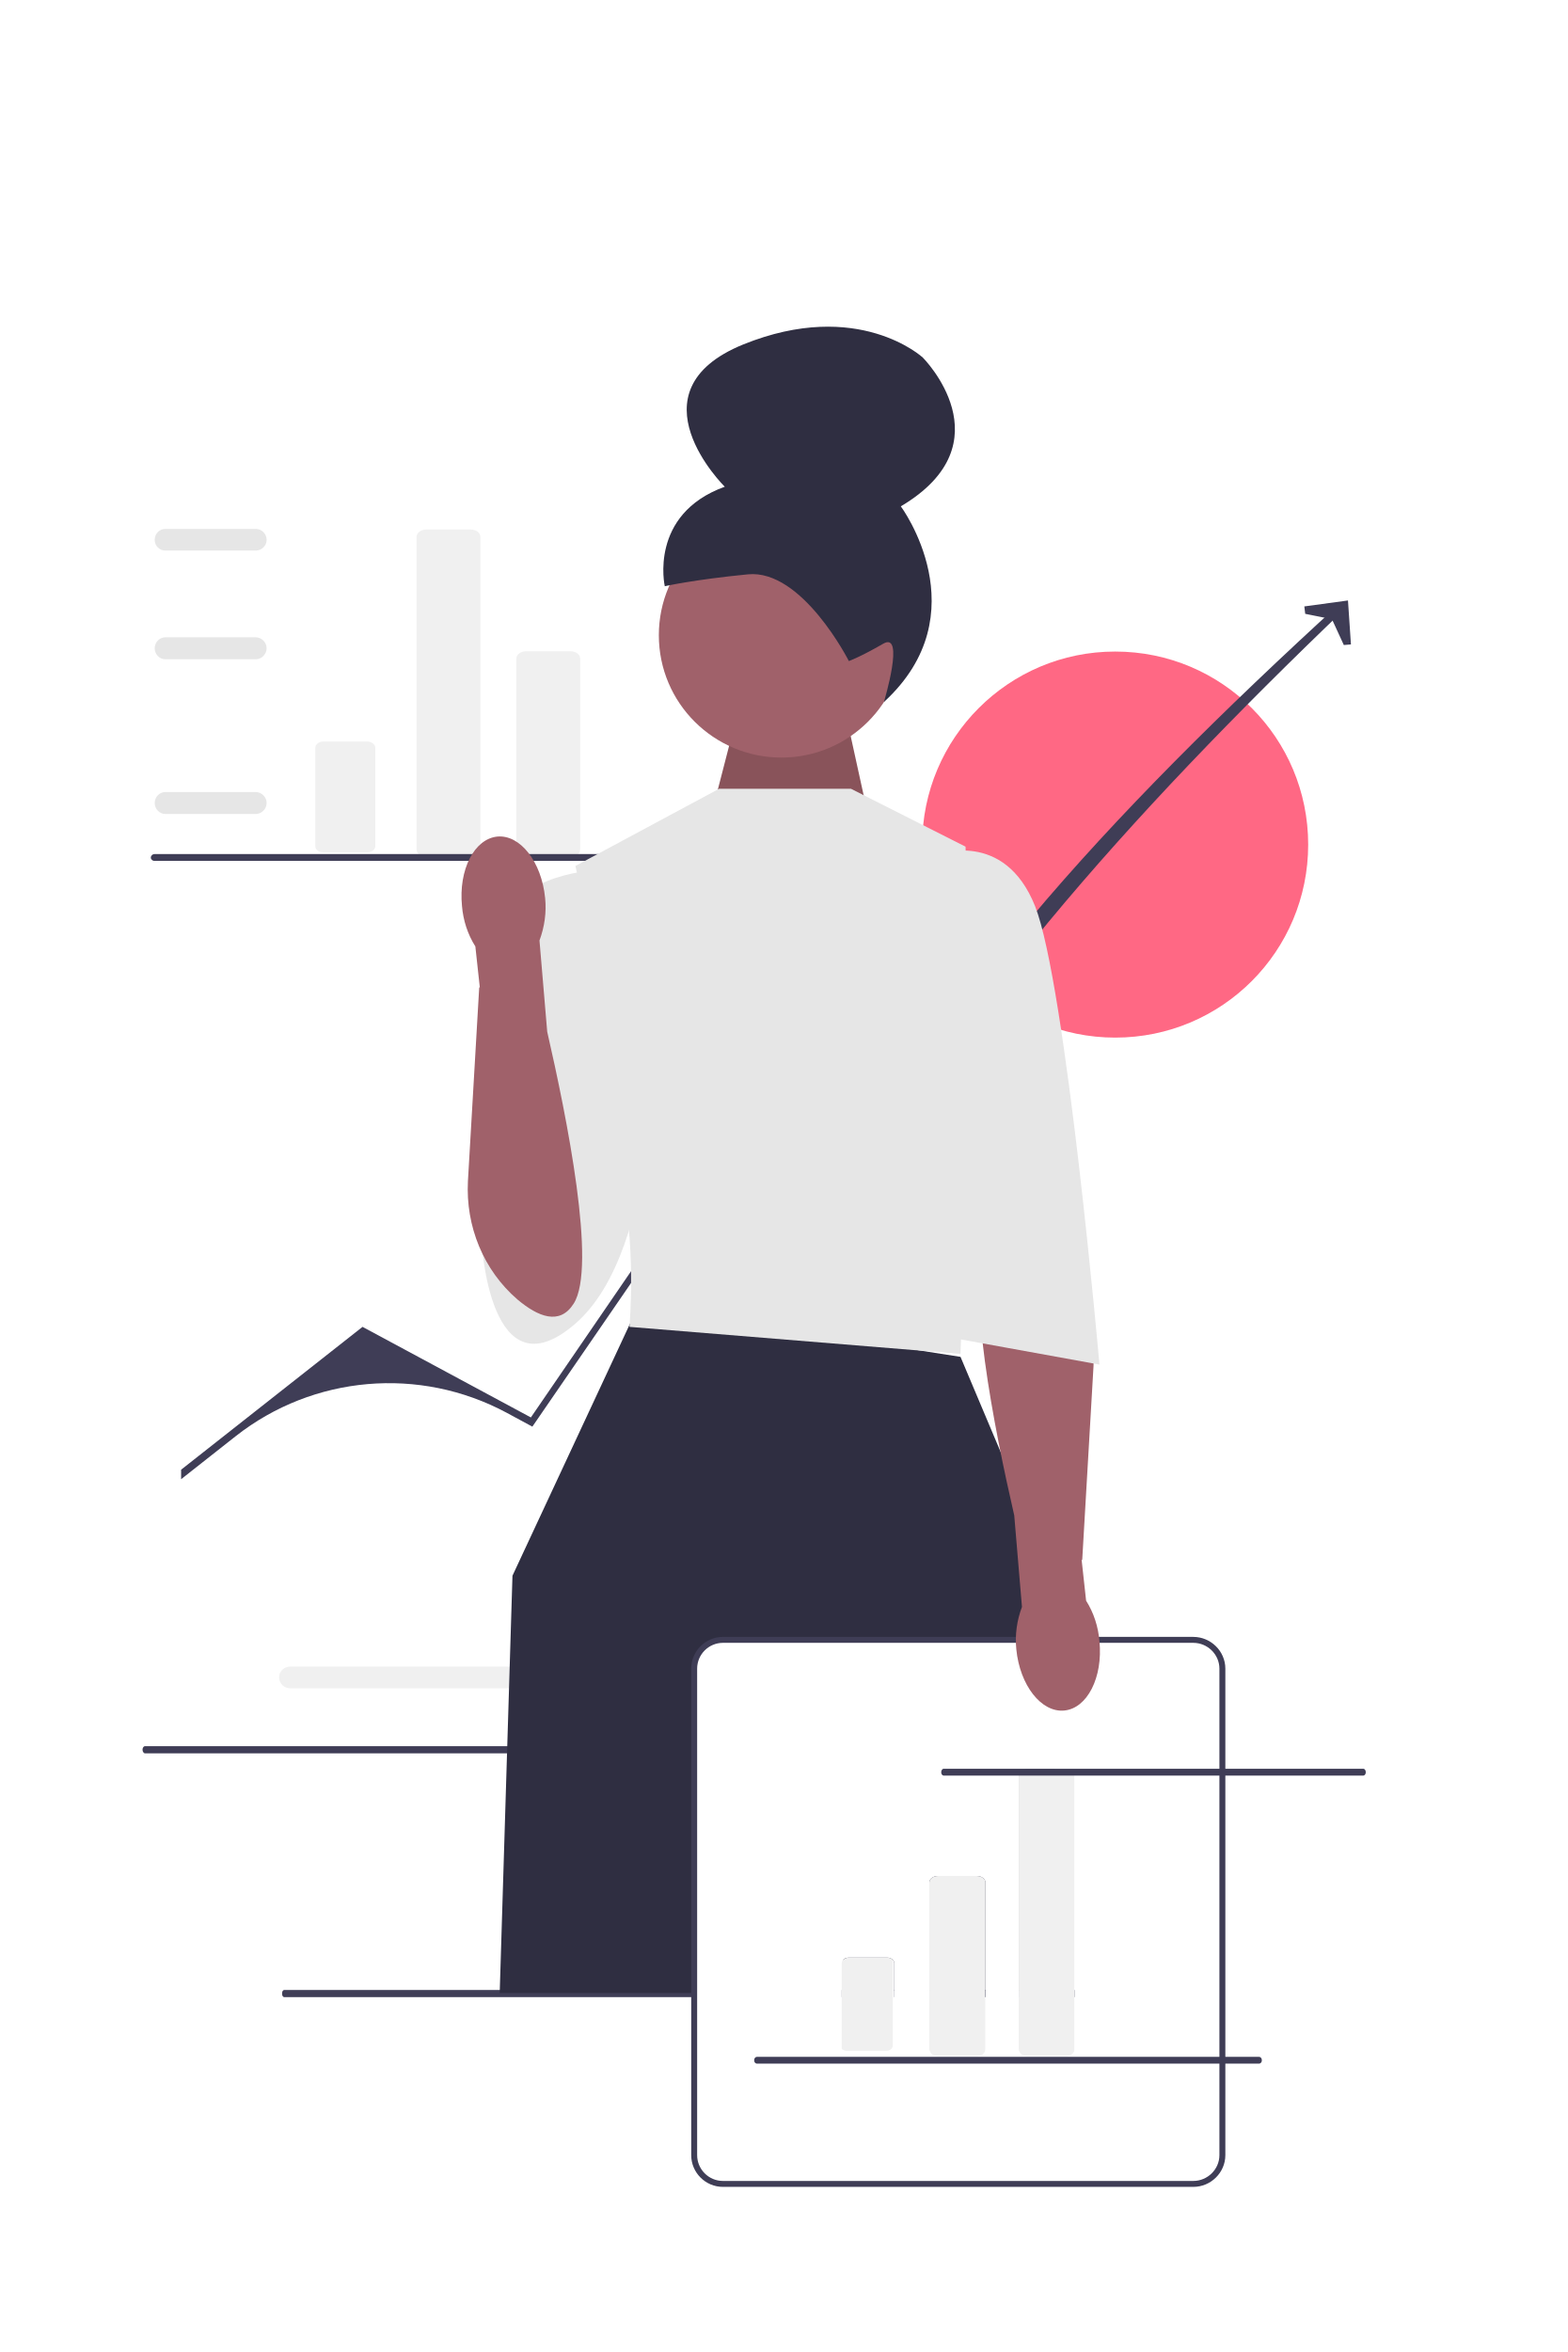
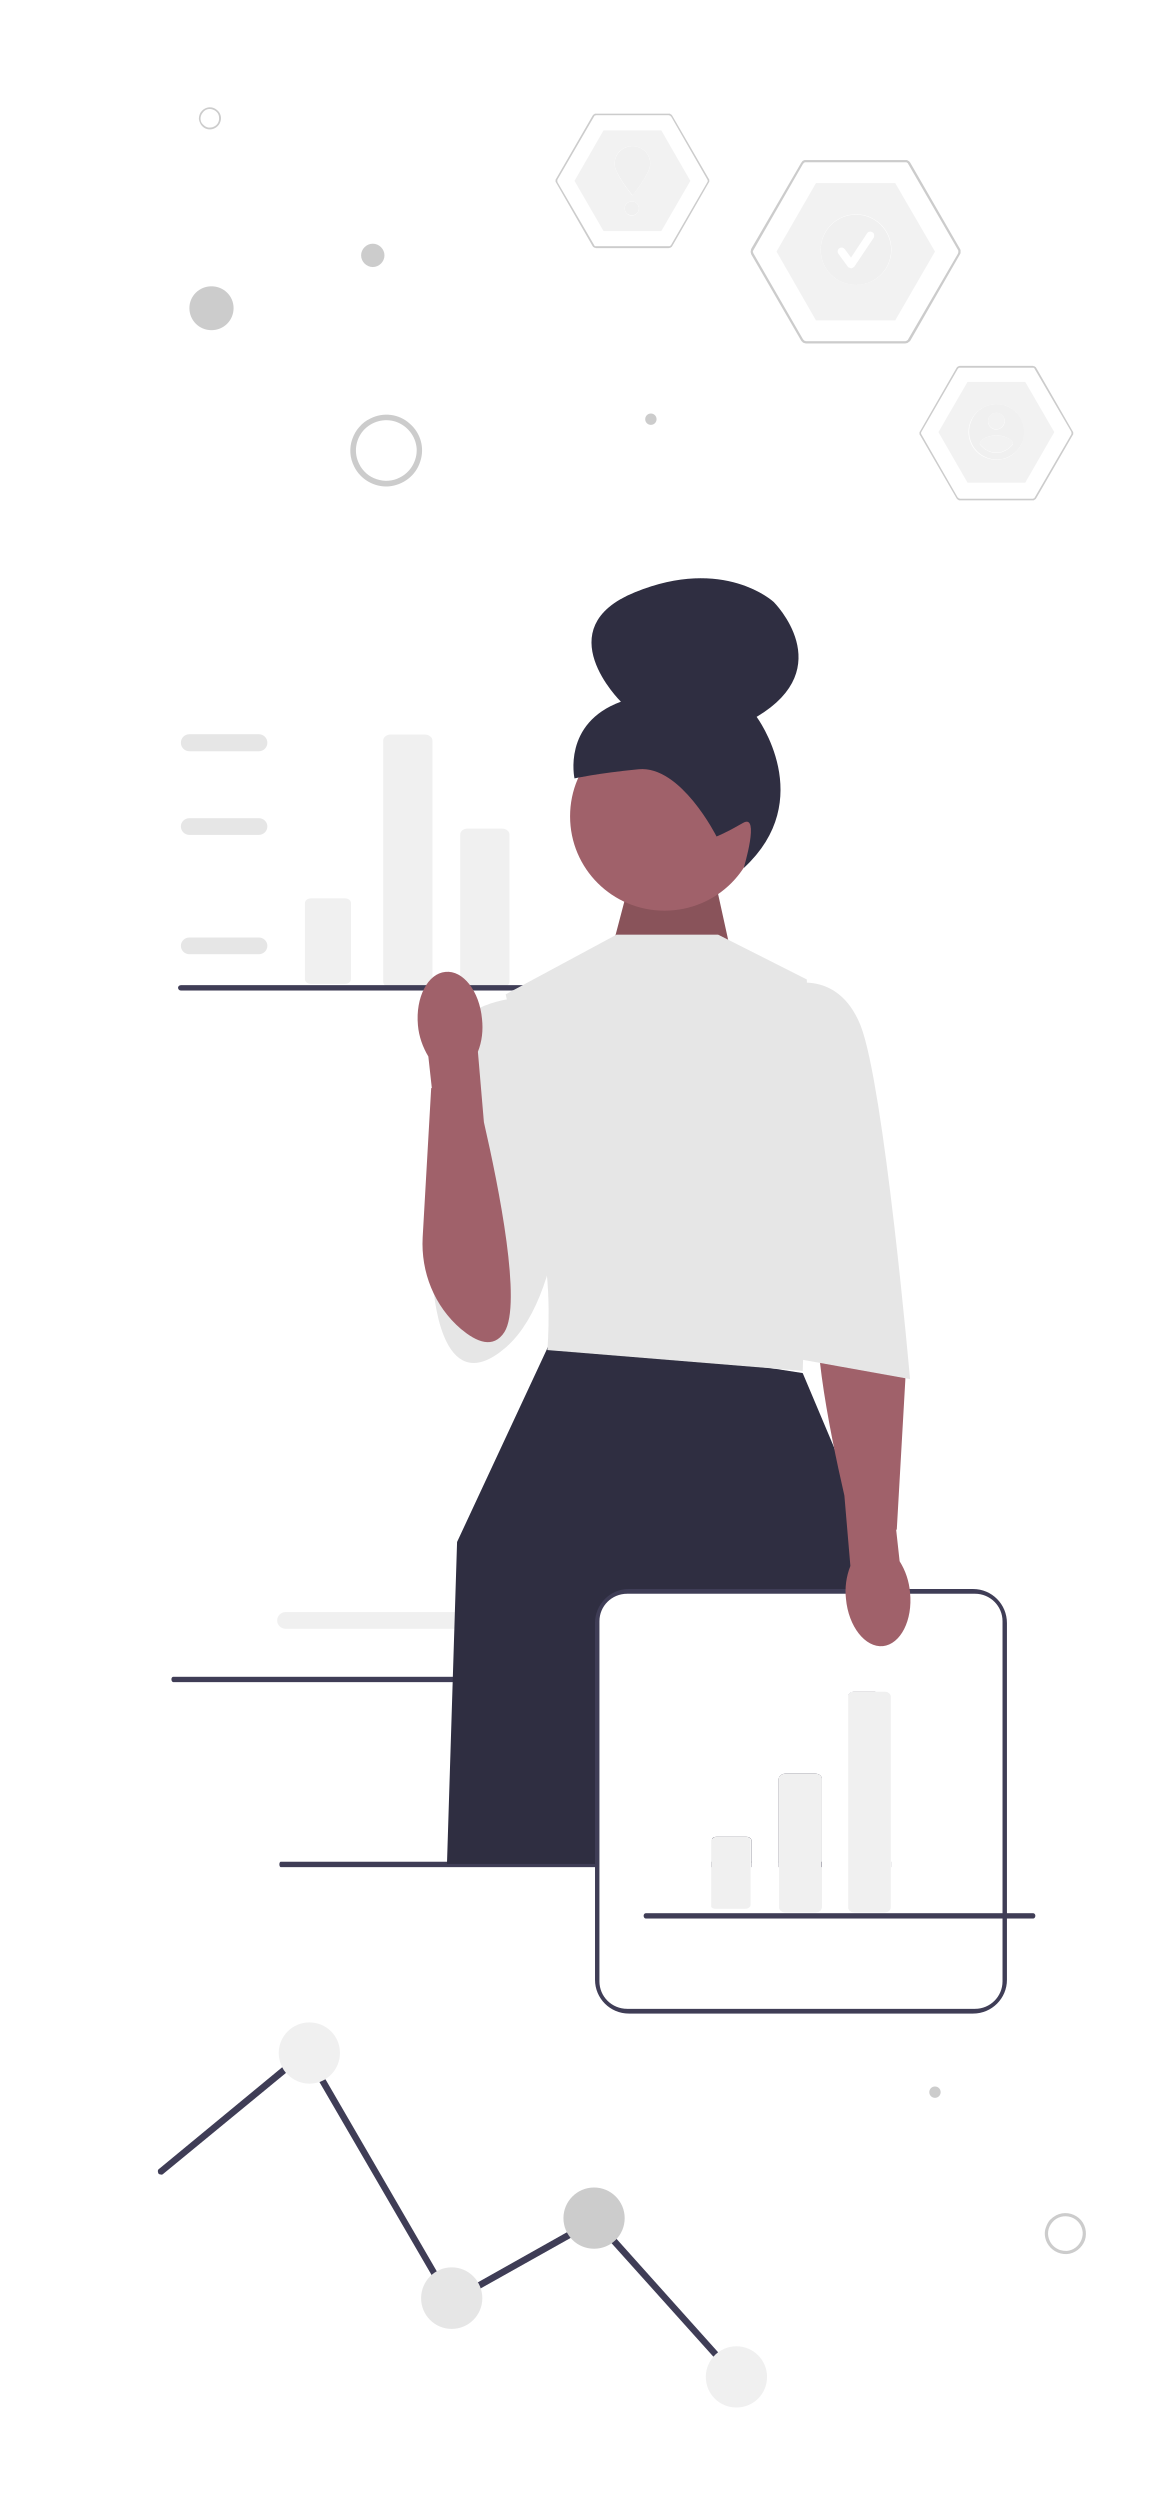
- <svg xmlns="http://www.w3.org/2000/svg" version="1.2" viewBox="0 0 528 792" width="528" height="792">
+ <svg xmlns="http://www.w3.org/2000/svg" version="1.2" viewBox="0 0 370 792" width="370" height="792">
  <style>
		.s0 { fill: #ffffff } 
		.s1 { fill: #3f3d56 } 
- 		.s2 { fill: #ff6884 } 
- 		.s3 { fill: #89535a } 
- 		.s4 { fill: #a0616a } 
- 		.s5 { fill: #2f2e41 } 
- 		.s6 { fill: #e6e6e6 } 
+ 		.s2 { fill: #f2f2f2 } 
+ 		.s3 { fill: #cccccc } 
+ 		.s4 { fill: #89535a } 
+ 		.s5 { fill: #a0616a } 
+ 		.s6 { fill: #2f2e41 } 
+ 		.s7 { fill: #e6e6e6 } 
	</style>
  <g id="Layer">
-     <path id="Layer 1" fill-rule="evenodd" class="s0" d="m-27-17h587v839h-587zm135.8 266.7c-1.4 0-2.6 1-2.6 2.1v33.2c0 1.1 1.2 2 2.6 2h14.9c1.5 0 2.7-0.9 2.7-2v-33.2c0-1.1-1.2-2.1-2.7-2.1zm49.7 38.9c1.8 0 3.3-1.2 3.3-2.6v-105.2c0-1.4-1.5-2.5-3.3-2.5h-14.9c-1.8 0-3.3 1.1-3.3 2.5v105.2c0 1.4 1.5 2.6 3.3 2.6h14.9q0 0 0 0zm33.6 0c1.9 0 3.3-1.2 3.3-2.6v-64.2c0-1.4-1.4-2.5-3.3-2.5h-14.9c-1.8 0-3.3 1.1-3.3 2.5v64.2c0 1.4 1.5 2.6 3.3 2.6h14.9q0 0 0 0zm139.8 401.5v-56.2c0-1.2-1.3-2.2-2.9-2.2h-13.1c-1.6 0-2.9 1-2.9 2.2v56.2c0 1.3 1.3 2.3 2.9 2.3h13.1c1.6 0 2.9-1 2.9-2.3zm-46.6-32.1c-1.2 0-2.3 0.8-2.3 1.8v29c0 1 1.1 1.8 2.3 1.8h13.1c1.3 0 2.3-0.8 2.3-1.8v-29c0-1-1-1.8-2.3-1.8zm76.6 32.1v-92.1c0-1.2-1.3-2.2-2.8-2.2h-13.1c-1.6 0-2.9 1-2.9 2.2v92.1c0 1.3 1.3 2.3 2.9 2.3h13.1c1.5 0 2.8-1 2.8-2.3zm-183.8-121.6c2 0 3.6-1.6 3.6-3.7 0-2-1.6-3.6-3.6-3.6h-80.4c-2 0-3.7 1.6-3.7 3.6 0 2.1 1.7 3.7 3.7 3.7h80.4q0 0 0 0z" />
-     <path id="Layer" class="s1" d="m52 287.6h204.3c0.7 0 1.2 0.5 1.2 1.2 0 0.6-0.5 1.1-1.2 1.1h-204.3c-0.6 0-1.2-0.5-1.2-1.1 0-0.7 0.6-1.2 1.2-1.2z" />
-     <path id="Layer" class="s1" d="m48.8 588h141.6c0.5 0 0.9 0.5 0.9 1.2 0 0.6-0.4 1.2-0.9 1.2h-141.6c-0.4 0-0.8-0.6-0.8-1.2 0-0.7 0.4-1.2 0.8-1.2z" />
+     <path id="Layer 2" fill-rule="evenodd" class="s0" d="m-49-43h467v134h8v609h-13v106h-447v-107h33.9v-604h-48.9zm147.5 327.6c-1.1 0-1.9 0.7-1.9 1.5v24.1c0 0.8 0.8 1.5 1.9 1.5h10.8c1.1 0 1.9-0.7 1.9-1.5v-24.1c0-0.8-0.8-1.5-1.9-1.5zm36.1 28.2c1.3 0 2.4-0.8 2.4-1.8v-76.4c0-1-1.1-1.9-2.4-1.9h-10.8c-1.4 0-2.4 0.9-2.4 1.9v76.4c0 1 1 1.8 2.4 1.8 0 0 10.8 0 10.8 0zm24.4 0c1.3 0 2.4-0.8 2.4-1.8v-46.6c0-1.1-1.1-1.9-2.4-1.9h-10.8c-1.4 0-2.4 0.8-2.4 1.9v46.6c0 1 1 1.8 2.4 1.8 0 0 10.8 0 10.8 0zm101.4 291.5v-40.8c0-0.9-0.9-1.6-2.1-1.6h-9.5c-1.1 0-2 0.7-2 1.6v40.8c0 0.9 0.9 1.6 2 1.6h9.5c1.2 0 2.1-0.7 2.1-1.6zm-33.8-23.3c-0.9 0-1.6 0.6-1.6 1.3v21.1c0 0.7 0.7 1.3 1.6 1.3h9.5c1 0 1.7-0.6 1.7-1.3v-21.1c0-0.7-0.7-1.3-1.7-1.3zm55.6 23.3v-66.9c0-0.8-0.9-1.6-2-1.6h-9.5c-1.2 0-2.1 0.8-2.1 1.6v66.9c0 0.9 0.9 1.6 2.1 1.6h9.5c1.1 0 2-0.7 2-1.6zm-133.4-88.3c1.5 0 2.6-1.2 2.6-2.6 0-1.5-1.1-2.7-2.6-2.7h-58.3c-1.5 0-2.7 1.2-2.7 2.7 0 1.4 1.2 2.6 2.7 2.6 0 0 58.3 0 58.3 0zm74.8 237c0 5.4 4.3 9.7 9.7 9.7 5.4 0 9.7-4.3 9.7-9.7 0-5.3-4.3-9.7-9.7-9.7-5.4 0-9.7 4.4-9.7 9.7zm-135.3-102.6c0 5.3 4.4 9.7 9.7 9.7 5.4 0 9.7-4.4 9.7-9.7 0-5.4-4.3-9.7-9.7-9.7-5.3 0-9.7 4.3-9.7 9.7zm227.5-522.4c-3.6 0-6.8 2.1-8.1 5.4-1.4 3.3-0.6 7.1 1.9 9.6 2.5 2.5 6.3 3.3 9.5 1.9 3.3-1.4 5.5-4.6 5.5-8.1 0-1.2-0.3-2.3-0.7-3.4-0.4-1-1.1-2-1.9-2.8-0.8-0.8-1.8-1.5-2.9-1.9-1-0.5-2.2-0.7-3.3-0.7zm-0.2 2.8c1.1 0 2.1 0.6 2.5 1.6 0.4 1 0.2 2.1-0.6 2.9-0.7 0.7-1.9 1-2.9 0.6-1-0.4-1.6-1.4-1.6-2.5q0-0.5 0.2-1 0.2-0.5 0.6-0.8 0.3-0.4 0.8-0.6 0.5-0.2 1-0.2zm0 12.7q-0.7 0-1.5-0.2-0.8-0.2-1.4-0.6-0.7-0.3-1.3-0.9-0.6-0.5-1-1.1c0-1.8 3.5-2.8 5.2-2.8 1.8 0 5.3 1 5.3 2.8q-0.4 0.6-1 1.1-0.6 0.6-1.3 0.9-0.7 0.4-1.4 0.6-0.8 0.2-1.6 0.2zm-109.6-91.6c0-1.5-0.6-2.9-1.6-4-1.1-1-2.5-1.6-4-1.6-1.5 0-3 0.6-4 1.6-1.1 1.1-1.7 2.5-1.7 4 0 3.2 5.7 10 5.7 10 0 0 5.6-6.8 5.6-10zm-3.6 14.1c0-1.2-1-2.2-2.2-2.2-1.3 0-2.3 1-2.3 2.2 0 1.3 1 2.2 2.3 2.2 1.2 0 2.2-0.9 2.2-2.2zm79.9 13.2c0-6.2-5-11.2-11.1-11.2-6.2 0-11.2 5-11.2 11.2 0 6.1 5 11.1 11.2 11.1 6.1 0 11.1-5 11.1-11.1z" />
+     <path id="Layer" class="s1" d="m57.3 312.1h148.3c0.4 0 0.8 0.4 0.8 0.8 0 0.5-0.4 0.9-0.8 0.9h-148.3c-0.5 0-0.9-0.4-0.9-0.9 0-0.4 0.4-0.8 0.9-0.8z" />
+     <path id="Layer" class="s1" d="m54.9 531.2h102.8c0.4 0 0.6 0.3 0.6 0.8 0 0.5-0.2 0.9-0.6 0.9h-102.8c-0.3 0-0.6-0.4-0.6-0.9 0-0.5 0.3-0.8 0.6-0.8z" />
+     <path id="Layer" fill-rule="evenodd" class="s2" d="m182 57.3l9.2-16h18.3l9.2 16-9.2 15.9h-18.3zm24-5.4c0-1.5-0.6-2.9-1.7-4-1-1-2.5-1.6-4-1.6-1.5 0-2.9 0.6-4 1.6-1 1.1-1.6 2.5-1.6 4 0 3.2 5.6 10 5.6 10 0 0 5.7-6.8 5.7-10zm-3.6 14.1c0-1.2-1-2.2-2.3-2.2-1.2 0-2.2 1-2.2 2.2 0 1.3 1 2.3 2.2 2.3 1.3 0 2.3-1 2.3-2.3z" />
+     <path id="Layer" fill-rule="evenodd" class="s2" d="m297.3 136.9l9.2-15.9h18.3l9.2 15.9-9.2 16h-18.3zm18.3-8.8c-3.5 0-6.7 2.1-8.1 5.4-1.4 3.3-0.6 7.1 1.9 9.6 2.5 2.5 6.3 3.2 9.6 1.9 3.3-1.4 5.4-4.6 5.4-8.1 0-1.2-0.2-2.3-0.7-3.4-0.4-1.1-1-2-1.9-2.9-0.8-0.8-1.7-1.4-2.8-1.9-1.1-0.4-2.2-0.6-3.4-0.6zm0 2.6c1.1 0 2.1 0.6 2.5 1.6 0.4 1 0.1 2.1-0.6 2.9-0.8 0.8-1.9 1-2.9 0.6-1-0.4-1.6-1.4-1.6-2.5q0-0.5 0.2-1 0.2-0.5 0.6-0.8 0.3-0.4 0.8-0.6 0.5-0.2 1-0.2zm0 12.7q-0.8 0-1.5-0.2-0.8-0.2-1.5-0.6-0.6-0.3-1.2-0.9-0.6-0.5-1-1.1c0-1.8 3.5-2.7 5.2-2.7 1.8 0 5.3 0.9 5.3 2.7q-0.4 0.6-1 1.1-0.6 0.6-1.3 0.9-0.7 0.4-1.4 0.6-0.8 0.2-1.6 0.2z" />
+     <path id="Layer" fill-rule="evenodd" class="s2" d="m246 79.7l12.5-21.7h25.1l12.6 21.7-12.6 21.8h-25.1zm36.4-0.6c0-6.2-5-11.2-11.2-11.2-6.2 0-11.2 5-11.2 11.2 0 6.2 5 11.1 11.2 11.1 6.2 0 11.2-4.9 11.2-11.1z" />
+     <path id="Layer" fill-rule="evenodd" class="s3" d="m286.8 108.8h-31.5q-0.2 0-0.4-0.1-0.3 0-0.5-0.2-0.2-0.1-0.3-0.3-0.2-0.1-0.3-0.3l-15.8-27.3q-0.1-0.2-0.1-0.4-0.1-0.2-0.1-0.5 0-0.2 0.1-0.5 0-0.2 0.1-0.4l15.8-27.2q0.1-0.2 0.3-0.4 0.1-0.2 0.3-0.3 0.2-0.1 0.5-0.2 0.2 0 0.4 0h31.5q0.2 0 0.5 0 0.2 0.1 0.4 0.2 0.2 0.1 0.4 0.3 0.2 0.2 0.3 0.4l15.7 27.2q0.1 0.2 0.2 0.4 0 0.3 0 0.5 0 0.3 0 0.5-0.1 0.2-0.2 0.4l-15.7 27.3q-0.1 0.2-0.3 0.3-0.2 0.2-0.4 0.3-0.2 0.2-0.4 0.2-0.3 0.1-0.5 0.1zm-31.5-57.4q-0.1 0-0.2 0-0.2 0.1-0.3 0.1-0.1 0.1-0.2 0.2-0.1 0.1-0.2 0.2l-15.7 27.3q-0.1 0.1-0.1 0.2-0.1 0.2-0.1 0.3 0 0.2 0.1 0.3 0 0.1 0.1 0.3l15.7 27.2q0.1 0.1 0.2 0.2 0.1 0.1 0.2 0.2 0.1 0.1 0.3 0.1 0.1 0.1 0.2 0.1h31.5q0.1 0 0.3-0.1 0.1 0 0.2-0.1 0.2-0.1 0.3-0.2 0.1-0.1 0.1-0.2l15.8-27.2q0-0.2 0.1-0.3 0-0.1 0-0.3 0-0.1 0-0.3-0.1-0.1-0.1-0.2l-15.8-27.3q0-0.1-0.1-0.2-0.1-0.1-0.3-0.2-0.1 0-0.2-0.1-0.2 0-0.3 0z" />
+     <path id="Layer" fill-rule="evenodd" class="s3" d="m327.2 158.5h-23.1q-0.2 0-0.3 0-0.2-0.1-0.3-0.2-0.2-0.1-0.3-0.2-0.1-0.1-0.2-0.3l-11.5-19.9q-0.1-0.2-0.2-0.3 0-0.2 0-0.4 0-0.2 0-0.3 0.1-0.2 0.2-0.3l11.5-20q0.1-0.1 0.2-0.3 0.1-0.1 0.3-0.2 0.1-0.1 0.3-0.1 0.1-0.1 0.3-0.1h23.1q0.1 0 0.3 0.1 0.2 0 0.3 0.1 0.2 0.1 0.3 0.2 0.1 0.2 0.2 0.3l11.5 20q0.1 0.1 0.2 0.3 0 0.1 0 0.3 0 0.2 0 0.4-0.1 0.1-0.2 0.3l-11.5 19.9q-0.1 0.2-0.2 0.3-0.1 0.1-0.3 0.2-0.1 0.1-0.3 0.2-0.2 0-0.3 0zm-23.1-42q-0.1 0-0.2 0-0.1 0-0.2 0.1-0.1 0-0.1 0.1-0.1 0.1-0.2 0.2l-11.5 19.9q0 0.1-0.1 0.2 0 0.1 0 0.2 0 0.1 0 0.2 0.1 0.1 0.1 0.2l11.5 20q0.1 0.1 0.2 0.1 0 0.1 0.1 0.2 0.1 0 0.2 0 0.1 0.1 0.2 0.1h23.1q0.1 0 0.2-0.1 0.1 0 0.2 0 0-0.1 0.1-0.2 0.1 0 0.1-0.1l11.6-20q0-0.1 0-0.2 0.1-0.1 0.1-0.2 0-0.1-0.1-0.2 0-0.1 0-0.2l-11.6-19.9q0-0.1-0.1-0.2-0.1-0.1-0.1-0.1-0.1-0.1-0.2-0.1-0.1 0-0.2 0z" />
+     <path id="Layer" fill-rule="evenodd" class="s3" d="m211.9 78.6h-23.1q-0.1 0-0.3-0.1-0.2 0-0.3-0.1-0.2-0.1-0.3-0.2-0.1-0.2-0.2-0.3l-11.5-20q-0.1-0.1-0.2-0.3 0-0.1 0-0.3 0-0.2 0-0.4 0.1-0.1 0.2-0.3l11.5-19.9q0.1-0.2 0.2-0.3 0.1-0.1 0.3-0.2 0.1-0.1 0.3-0.2 0.2 0 0.3 0h23.1q0.2 0 0.3 0 0.2 0.1 0.3 0.2 0.2 0.1 0.3 0.2 0.1 0.1 0.2 0.3l11.5 19.9q0.1 0.2 0.2 0.3 0 0.2 0 0.4 0 0.2 0 0.3-0.1 0.2-0.2 0.3l-11.5 20q-0.1 0.1-0.2 0.3-0.1 0.1-0.3 0.2-0.1 0.1-0.3 0.1-0.1 0.1-0.3 0.1zm-23.1-42.1q-0.1 0-0.2 0.1-0.1 0-0.2 0 0 0.1-0.1 0.2-0.1 0-0.1 0.1l-11.6 20q0 0.1 0 0.2-0.1 0.1-0.1 0.2 0 0.1 0.1 0.2 0 0.1 0 0.2l11.6 19.9q0 0.1 0.1 0.2 0.1 0.1 0.1 0.1 0.1 0.1 0.2 0.1 0.1 0 0.2 0h23.1q0.1 0 0.2 0 0.1 0 0.2-0.1 0.1 0 0.1-0.1 0.1-0.1 0.2-0.2l11.5-19.9q0-0.1 0.1-0.2 0-0.1 0-0.2 0-0.1 0-0.2-0.1-0.1-0.1-0.2l-11.5-20q-0.1-0.1-0.2-0.1 0-0.1-0.1-0.2-0.1 0-0.2 0-0.1-0.1-0.2-0.1z" />
+     <path id="Layer" fill-rule="evenodd" class="s3" d="m334.6 701.8c2.4-1.2 5.2-0.8 7.2 0.9 2 1.7 2.7 4.5 1.9 7-0.9 2.4-3.1 4.2-5.7 4.4-2.7 0.1-5.1-1.3-6.3-3.6q-0.6-1.2-0.7-2.5-0.1-1.3 0.4-2.5 0.4-1.2 1.2-2.2 0.9-0.9 2-1.5zm5.4 10.7c1.9-1 3.1-3.1 3-5.3-0.2-2.2-1.6-4.1-3.7-4.8-2.1-0.7-4.5-0.1-5.9 1.6-1.5 1.7-1.8 4-0.8 6q0.5 1 1.3 1.7 0.8 0.7 1.9 1.1 1 0.3 2.1 0.3 1.1-0.1 2.1-0.6z" />
+     <path id="Layer copy" fill-rule="evenodd" class="s3" d="m64.9 34.4c1.3-0.7 2.8-0.5 3.9 0.5 1.1 0.9 1.5 2.4 1 3.7-0.4 1.3-1.7 2.3-3.1 2.4-1.4 0.1-2.7-0.7-3.3-2q-0.3-0.6-0.4-1.3 0-0.7 0.2-1.3 0.2-0.7 0.7-1.2 0.4-0.5 1-0.8zm2.9 5.7c1.1-0.5 1.7-1.6 1.6-2.8 0-1.2-0.8-2.2-2-2.6-1.1-0.4-2.4-0.1-3.1 0.9-0.8 0.9-1 2.1-0.5 3.2q0.3 0.5 0.8 0.9 0.4 0.4 1 0.6 0.5 0.2 1.1 0.1 0.6 0 1.1-0.3z" />
+     <path id="Layer" class="s0" d="m269.6 85q-0.1 0-0.3-0.1-0.1 0-0.2-0.1-0.2 0-0.3-0.1-0.1-0.1-0.2-0.2l-3-4.1c-0.2-0.3-0.3-0.6-0.2-0.9 0-0.3 0.2-0.6 0.4-0.8 0.3-0.2 0.6-0.3 1-0.3 0.3 0.1 0.6 0.3 0.8 0.5l2 2.7 5.1-7.7c0.2-0.3 0.5-0.5 0.8-0.5 0.3-0.1 0.6 0 0.9 0.2 0.3 0.1 0.5 0.4 0.5 0.7 0.1 0.4 0 0.7-0.1 1l-6.1 9.1q-0.1 0.1-0.2 0.2-0.1 0.1-0.3 0.2-0.1 0.1-0.2 0.1-0.2 0.1-0.3 0.1 0 0-0.1 0z" />
+     <path id="Layer" class="s3" d="m204.4 132.8c0-1 0.8-1.8 1.8-1.8 1 0 1.8 0.8 1.8 1.8 0 1-0.8 1.8-1.8 1.8-1 0-1.8-0.8-1.8-1.8z" />
+     <path id="Layer copy 9" class="s3" d="m294.4 662.8c0-1 0.8-1.8 1.8-1.8 1 0 1.8 0.8 1.8 1.8 0 1-0.8 1.8-1.8 1.8-1 0-1.8-0.8-1.8-1.8z" />
+     <path id="Layer copy 3" fill-rule="evenodd" class="s3" d="m117.3 132.6c4.1-2.1 9.1-1.5 12.5 1.6 3.5 3 4.8 7.8 3.3 12.1-1.4 4.4-5.4 7.4-10 7.8-4.5 0.3-8.9-2.2-10.9-6.3-0.7-1.4-1.1-2.8-1.2-4.3-0.1-1.5 0.1-3 0.6-4.4 0.5-1.4 1.2-2.7 2.2-3.8 1-1.2 2.2-2.1 3.5-2.7zm9.3 18.7c3.5-1.7 5.6-5.4 5.4-9.2-0.3-3.9-2.9-7.2-6.6-8.5-3.7-1.2-7.7-0.1-10.3 2.8-2.5 2.9-3.1 7.1-1.3 10.6 0.5 1.1 1.3 2.1 2.3 3 0.9 0.8 2 1.4 3.2 1.8 1.2 0.4 2.5 0.6 3.7 0.5 1.3-0.1 2.5-0.4 3.6-1z" />
+     <path id="Layer copy 4" class="s3" d="m60 97.6c0-3.8 3.1-6.9 7-6.9 3.9 0 7 3.1 7 6.9 0 3.9-3.1 7-7 7-3.9 0-7-3.1-7-7z" />
+     <path id="Layer copy 8" class="s3" d="m114.4 80.9c0-2 1.7-3.7 3.7-3.7 2 0 3.7 1.7 3.7 3.7 0 2-1.7 3.7-3.7 3.7-2 0-3.7-1.7-3.7-3.7z" />
  </g>
-   <path id="Layer" class="s2" d="m375.6 349.4c-35.9 0-65-29.1-65-65 0-35.9 29.1-65 65-65 36 0 65 29.1 65 65 0 35.9-29 65-65 65z" />
-   <path id="Layer" fill-rule="evenodd" class="s1" d="m95.7 670.1h187.8v2.4h-187.8c-0.4 0-0.7-0.5-0.7-1.2 0-0.7 0.3-1.2 0.7-1.2zm217.3 0v2.4h-11.8v-2.4zm80.9 0c0.4 0 0.7 0.5 0.7 1.2 0 0.7-0.3 1.2-0.7 1.2h-32v-2.4zm-62.1 2.4v-2.4h11.3v2.4z" />
+   <path id="Layer" fill-rule="evenodd" class="s1" d="m88.9 589.8h136.4v1.7h-136.4c-0.2 0-0.4-0.4-0.4-0.9 0-0.4 0.2-0.8 0.4-0.8zm157.8 0v1.7h-8.6v-1.7zm58.8 0c0.3 0 0.5 0.4 0.5 0.8 0 0.5-0.2 0.9-0.5 0.9h-23.2v-1.7zm-45.2 1.7v-1.7h8.2v1.7z" />
  <g id="Layer">
-     <path id="Layer copy" fill-rule="evenodd" class="s1" d="m122.1 446.8l56.7 30.5 71.2-103.9 30.8-12.1-0.3 4.4c-22.6 11.6-42.1 28.7-56.6 49.8l-44.6 64.9-8.7-4.7c-29.3-15.7-65.1-12.6-91.2 7.9l-18.4 14.5v-3.2z" />
-     <path id="Layer" fill-rule="evenodd" class="s1" d="m281.7 412.8c26-67.5 91.4-138.2 169.8-209.8l1.9 1.6c-73.5 70.3-136.4 141-172 212.5l-4.4-7.3v-4.8z" />
-     <path id="Layer" class="s1" d="m455 217l-2.4 0.2-4-8.7-9-1.8-0.3-2.5 14.7-2 1 14.8z" />
-   </g>
-   <path id="Layer" class="s3" d="m240.7 270l8.7-33.7 34.2-1.7 10.2 46.5-53.1-11.1z" />
-   <path id="Layer" class="s4" d="m263.2 255.1c-22.8 0-41.3-18.4-41.3-41.2 0-22.8 18.5-41.2 41.3-41.2 22.7 0 41.2 18.4 41.2 41.2 0 22.8-18.5 41.2-41.2 41.2z" />
-   <path id="Layer" class="s5" d="m285.9 222.6c0 0-15.7-31-34-29.2-18.4 1.8-28 4-28 4 0 0-5.5-24.2 20.2-33.5 0 0-32.6-32.1 6.2-47.9 38.8-15.7 60.5 4.4 60.5 4.4 0 0 28.7 28.7-7.4 50.1 0 0 26.8 36.1-5.7 65.9 0 0 7.3-24.1-0.3-19.6-7.6 4.4-11.5 5.8-11.5 5.8q0 0 0 0z" />
-   <path id="Layer" fill-rule="evenodd" class="s5" d="m217.7 440.4l105.8 16.5 37.3 88.4-5.6 50.5h-9.2c-1.6 0-2.9 1-2.9 2.2v72.4h-11.2v-36.5c0-1.2-1.3-2.2-2.9-2.2h-13.1c-1.6 0-2.9 1-2.9 2.2v36.5h-11.8v-9.4c0-0.9-1.1-1.8-2.3-1.8h-13.1c-0.8 0-1.5 0.4-1.9 0.8l-17.9-58.5-31.2 69.6h-66.5l4.3-140.5 39.6-84.9z" />
-   <path id="Layer" class="s6" d="m286.6 265.6l38.6 19.5 1.7 68.5-3.4 102.3-111.5-9.1c0 0 2.6-29.5-3.4-52-6.1-22.6-3.5-52.9-3.5-52.9l-11.3-50.3 48.4-26h44.4q0 0 0 0z" />
-   <path id="Layer" class="s6" d="m220.3 344.2c0 0 2.6 76.3-26.5 101.5-29 25.2-31.6-27.8-31.6-27.8 0 0 3.5-89.3 7.8-106.7 4.3-17.3 31.2-18.2 31.2-18.2 0 0 19.1 51.2 19.1 51.2z" />
-   <path id="Layer" fill-rule="evenodd" class="s0" d="m401.9 735.4h-158.4c-5.3 0-9.7-4.4-9.7-9.7v-163.8c0-5.4 4.4-9.7 9.7-9.7h158.4c5.4 0 9.8 4.3 9.8 9.7v163.8c0 5.3-4.4 9.7-9.8 9.7zm-70-45.3v-56.2c0-1.2-1.3-2.2-2.9-2.2h-13.1c-1.6 0-2.9 1-2.9 2.2v56.2c0 1.3 1.3 2.3 2.9 2.3h13.1c1.6 0 2.9-1 2.9-2.3zm-46.1-30.9c-1.3 0-2.3 0.9-2.3 1.8v29.1c0 1 1 1.8 2.3 1.8h13.1c1.2 0 2.3-0.8 2.3-1.8v-29.1c0-0.9-1.1-1.8-2.3-1.8zm76.1 30.9v-92.1c0-1.2-1.3-2.2-2.9-2.2h-13c-1.6 0-2.9 1-2.9 2.2v92.1c0 1.3 1.3 2.3 2.9 2.3h13c1.6 0 2.9-1 2.9-2.3z" />
-   <path id="Layer" fill-rule="evenodd" class="s1" d="m401.9 736.4h-158.4c-5.9 0-10.7-4.8-10.7-10.7v-163.8c0-5.9 4.8-10.7 10.7-10.7h158.4c5.9 0 10.8 4.8 10.8 10.7v163.8c0 5.9-4.9 10.7-10.8 10.7zm-158.4-183.2c-4.8 0-8.7 3.9-8.7 8.7v163.8c0 4.8 3.9 8.7 8.7 8.7h158.4c4.8 0 8.8-3.9 8.8-8.7v-163.8c0-4.8-4-8.7-8.8-8.7z" />
+ 	</g>
+   <path id="Layer" class="s4" d="m194.2 299.3l6.4-24.4 24.8-1.2 7.4 33.7-38.6-8.1z" />
+   <path id="Layer" class="s5" d="m210.5 288.5c-16.5 0-29.9-13.3-29.9-29.9 0-16.5 13.4-29.9 29.9-29.9 16.6 0 29.9 13.4 29.9 29.9 0 16.6-13.3 29.9-29.9 29.9z" />
+   <path id="Layer" class="s6" d="m227 265c0 0-11.3-22.6-24.7-21.3-13.3 1.3-20.3 2.9-20.3 2.9 0 0-3.9-17.5 14.7-24.3 0 0-23.7-23.3 4.5-34.7 28.2-11.5 43.9 3.1 43.9 3.1 0 0 20.9 20.8-5.4 36.4 0 0 19.5 26.2-4.1 47.9 0 0 5.3-17.5-0.2-14.3-5.5 3.2-8.4 4.3-8.4 4.3q0 0 0 0z" />
+   <path id="Layer" fill-rule="evenodd" class="s6" d="m177.5 423l76.8 12 27.1 64.2-4.1 36.6h-6.6c-1.2 0-2.1 0.8-2.1 1.6v52.6h-8.2v-26.5c0-0.9-0.9-1.6-2.1-1.6h-9.5c-1.1 0-2.1 0.7-2.1 1.6v26.5h-8.6v-6.8c0-0.7-0.7-1.3-1.7-1.3h-9.4c-0.6 0-1.1 0.2-1.4 0.6l-13-42.5-22.7 50.5h-48.3l3.2-102 28.7-61.6z" />
+   <path id="Layer" class="s7" d="m227.5 296.1l28.1 14.2 1.2 49.7-2.5 74.3-80.9-6.6c0 0 1.9-21.4-2.5-37.8-4.4-16.4-2.5-38.4-2.5-38.4l-8.2-36.5 35.1-18.9h32.2q0 0 0 0z" />
+   <path id="Layer" class="s7" d="m179.4 353.2c0 0 1.9 55.4-19.2 73.7-21.1 18.2-23-20.2-23-20.2 0 0 2.5-64.9 5.7-77.4 3.1-12.6 22.6-13.3 22.6-13.3 0 0 13.9 37.2 13.9 37.2z" />
+   <path id="Layer" fill-rule="evenodd" class="s0" d="m189.2 513.9c0-5.4 4.4-9.7 9.7-9.7h109.7c5.4 0 9.7 4.3 9.7 9.7v113.5c0 5.4-4.3 9.8-9.7 9.8h-109.7c-5.3 0-9.7-4.4-9.7-9.8zm71.2 90.5v-40.8c0-0.9-0.9-1.7-2.1-1.7h-9.5c-1.1 0-2.1 0.8-2.1 1.7v40.8c0 0.8 1 1.6 2.1 1.6h9.5c1.2 0 2.1-0.8 2.1-1.6zm-33.4-22.5c-1 0-1.7 0.6-1.7 1.3v21.1c0 0.7 0.7 1.3 1.7 1.3h9.4c1 0 1.7-0.6 1.7-1.3v-21.1c0-0.7-0.7-1.3-1.7-1.3zm55.3 22.5v-66.9c0-0.9-0.9-1.6-2.1-1.6h-9.4c-1.2 0-2.1 0.7-2.1 1.6v66.9c0 0.8 0.9 1.6 2.1 1.6h9.4c1.2 0 2.1-0.8 2.1-1.6z" />
+   <path id="Layer" fill-rule="evenodd" class="s1" d="m188.5 514.2c0-6 4.8-10.8 10.7-10.8h109.1c5.9 0 10.7 4.8 10.7 10.8v113c0 5.9-4.8 10.7-10.7 10.7h-109.1c-5.9 0-10.7-4.8-10.7-10.7zm1.4 113.5c0 4.8 3.9 8.7 8.8 8.7h110.2c4.8 0 8.7-3.9 8.7-8.7v-114.1c0-4.8-3.9-8.7-8.7-8.7h-110.2c-4.9 0-8.8 3.9-8.8 8.7z" />
  <g id="Layer">
	</g>
  <g id="Layer">
	</g>
-   <path id="Layer" class="s4" d="m342.3 555.4c-0.5-4.9 0.2-9.8 1.9-14.3l-2.6-30.8c-6.6-28.7-16.8-79.3-8.9-91.6 4.7-7.4 12-4.4 18.9 1.5 11.5 9.8 17.5 24.7 16.7 39.8l-3.8 65.2-0.2 0.1 1.5 13.7c2.6 4.1 4.1 8.8 4.5 13.7 1.2 12.1-4.1 22.6-11.9 23.3-7.7 0.7-14.9-8.5-16.1-20.6z" />
-   <path id="Layer" class="s6" d="m315.7 287.8c0 0 22.5-8.7 32.9 17.3 10.4 26.1 21.7 154.4 21.7 154.4l-52.9-9.6-1.7-162.1q0 0 0 0z" />
+   <path id="Layer" class="s5" d="m268 506.5c-0.4-3.5 0.1-7.1 1.4-10.4l-1.9-22.3c-4.8-20.9-12.2-57.6-6.5-66.5 3.4-5.4 8.7-3.2 13.7 1 8.4 7.2 12.8 18 12.1 29l-2.7 47.3h-0.2l1.1 10c1.9 3 3 6.4 3.3 9.9 0.9 8.8-3 16.4-8.6 17-5.6 0.5-10.9-6.2-11.7-15z" />
+   <path id="Layer" class="s7" d="m248.6 312.3c0 0 16.4-6.3 24 12.5 7.5 18.9 15.7 112.1 15.7 112.1l-38.4-6.9-1.3-117.7q0 0 0 0z" />
  <g id="Layer">
-     <path id="Layer" class="s6" d="m86.1 274.1h-30.4c-2 0-3.6-1.7-3.6-3.7 0-2 1.6-3.7 3.6-3.7h30.4c2 0 3.7 1.7 3.7 3.7 0 2-1.7 3.7-3.7 3.7z" />
-     <path id="Layer" class="s6" d="m86.1 222h-30.4c-2 0-3.6-1.7-3.6-3.7 0-2 1.6-3.7 3.6-3.7h30.4c2 0 3.7 1.7 3.7 3.7 0 2-1.7 3.7-3.7 3.7z" />
-     <path id="Layer" class="s6" d="m86.1 185.4h-30.4c-2 0-3.6-1.6-3.6-3.6 0-2.1 1.6-3.7 3.6-3.7h30.4c2 0 3.7 1.6 3.7 3.7 0 2-1.7 3.6-3.7 3.6z" />
+     <path id="Layer" class="s7" d="m82 302.3h-22c-1.5 0-2.7-1.2-2.7-2.7 0-1.4 1.2-2.6 2.7-2.6h22c1.5 0 2.7 1.2 2.7 2.6 0 1.5-1.2 2.7-2.7 2.7z" />
+     <path id="Layer" class="s7" d="m82 264.5h-22c-1.5 0-2.7-1.2-2.7-2.7 0-1.4 1.2-2.6 2.7-2.6h22c1.5 0 2.7 1.2 2.7 2.6 0 1.5-1.2 2.7-2.7 2.7z" />
+     <path id="Layer" class="s7" d="m82 238h-22c-1.5 0-2.7-1.2-2.7-2.7 0-1.5 1.2-2.7 2.7-2.7h22c1.5 0 2.7 1.2 2.7 2.7 0 1.5-1.2 2.7-2.7 2.7z" />
  </g>
-   <path id="Layer" class="s1" d="m317.8 595.6h141.4c0.4 0 0.8 0.5 0.8 1.2 0 0.6-0.4 1.1-0.8 1.1h-141.4c-0.4 0-0.8-0.5-0.8-1.1 0-0.7 0.4-1.2 0.8-1.2z" />
-   <path id="Layer" class="s1" d="m255 692.6h169c0.6 0 1 0.5 1 1.2 0 0.6-0.4 1.1-1 1.1h-169c-0.6 0-1-0.5-1-1.1 0-0.7 0.4-1.2 1-1.2z" />
-   <path id="Layer" class="s4" d="m167.5 281.7c7.7-0.7 14.9 8.5 16.1 20.7 0.5 4.8-0.2 9.7-1.9 14.3l2.6 30.7c6.6 28.8 16.8 79.3 8.9 91.6-4.7 7.4-12 4.4-18.9-1.4-11.5-9.9-17.5-24.7-16.7-39.9l3.8-65.2h0.2l-1.5-13.8c-2.6-4.1-4.1-8.8-4.5-13.6-1.2-12.2 4.1-22.6 11.9-23.4z" />
+   <path id="Layer" class="s1" d="m204.6 606.1h122.7c0.4 0 0.7 0.4 0.7 0.8 0 0.5-0.3 0.9-0.7 0.9h-122.7c-0.4 0-0.7-0.4-0.7-0.9 0-0.4 0.3-0.8 0.7-0.8z" />
+   <path id="Layer" class="s5" d="m141.1 307.9c5.6-0.6 10.8 6.1 11.6 14.9 0.4 3.6 0 7.1-1.3 10.4l1.9 22.3c4.8 20.9 12.1 57.6 6.5 66.5-3.5 5.4-8.8 3.2-13.8-1-8.4-7.2-12.7-18-12.1-29l2.7-47.3h0.2l-1.1-10c-1.8-3-3-6.4-3.3-9.9-0.8-8.8 3.1-16.4 8.7-16.9z" />
+   <path id="Layer" fill-rule="evenodd" class="s1" d="m188.4 704.7l-46 25.8-41.2-70.9q1-0.4 1.9-0.9l40 69 45.7-25.7 38.7 43.2q-0.8 0.6-1.5 1.4zm-136.7-16c-0.2 0.2-0.5 0.3-0.7 0.2-0.3 0-0.6-0.1-0.8-0.3-0.1-0.3-0.2-0.5-0.2-0.8 0-0.3 0.2-0.6 0.4-0.7l39-32.2q0.5 1 1.2 1.8z" />
+   <path id="ffdbdf53-78c2-412f-9ede-372406e5d245" class="s3" d="m188.2 693c5.4 0 9.7 4.4 9.7 9.7 0 5.4-4.3 9.7-9.7 9.7-5.4 0-9.7-4.3-9.7-9.7 0-5.3 4.3-9.7 9.7-9.7z" />
+   <path id="b7cff929-f00d-4f86-944c-e500b6ceb6ad" class="s7" d="m143.1 718.3c5.4 0 9.7 4.4 9.7 9.8 0 5.3-4.3 9.7-9.7 9.7-5.4 0-9.7-4.4-9.7-9.7 0-5.4 4.3-9.8 9.7-9.8z" />
</svg>
